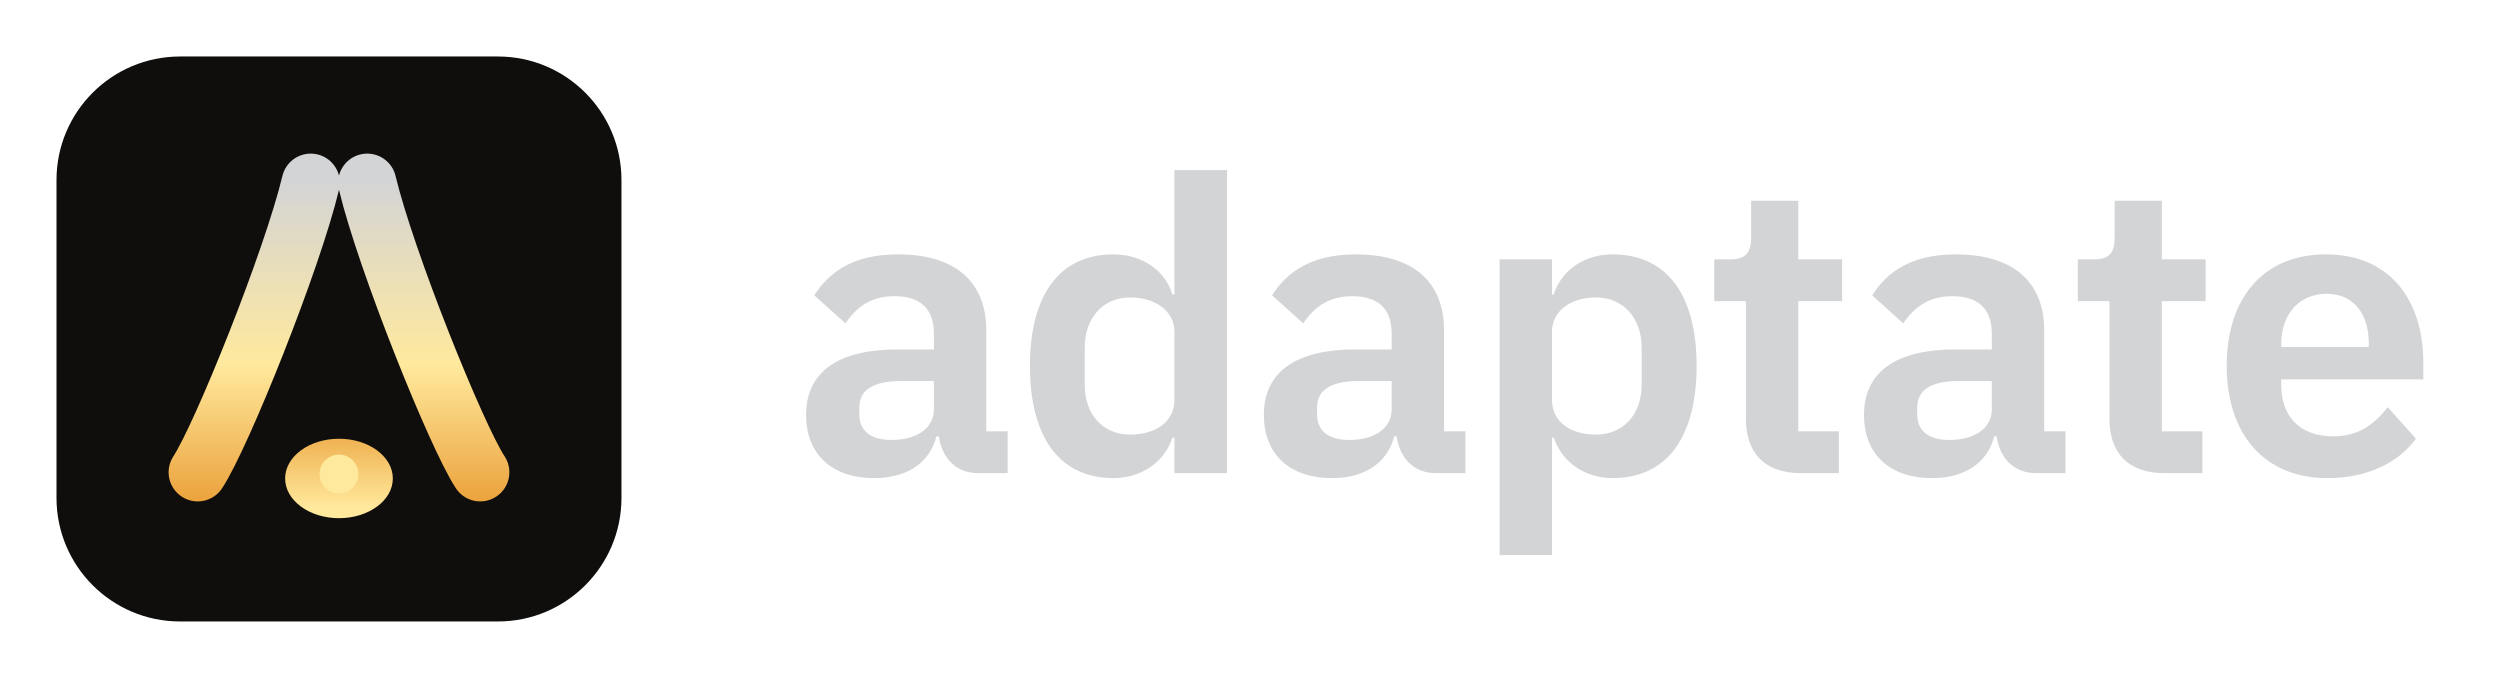
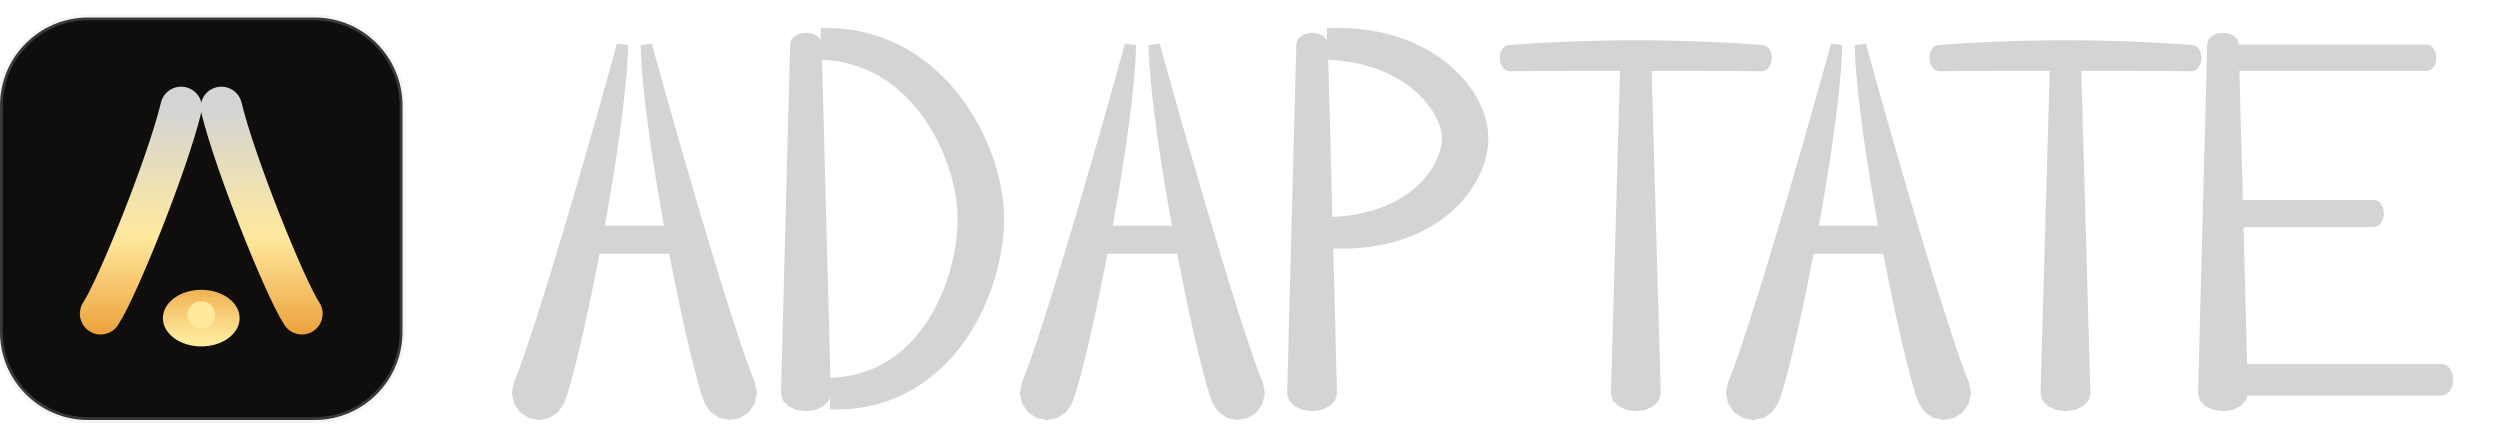
- <svg xmlns="http://www.w3.org/2000/svg" width="177" height="48" viewBox="0 0 177 48" role="img" aria-label="adaptate">
-   <defs>
-     <linearGradient id="wG" x1="16" y1="25" x2="16" y2="7" gradientUnits="userSpaceOnUse">
-       <stop offset="0" stop-color="#ECA43F" />
-       <stop offset="0.42" stop-color="#FFE99D" />
-       <stop offset="1" stop-color="#D3D4D6" />
-     </linearGradient>
-     <linearGradient id="wB" x1="16" y1="25.6" x2="16" y2="20.6" gradientUnits="userSpaceOnUse">
-       <stop offset="0" stop-color="#FFE99D" />
-       <stop offset="1" stop-color="#ECA43F" />
-     </linearGradient>
-   </defs>
-   <g transform="translate(4 4) scale(1.25)">
-     <rect width="32" height="32" rx="7" fill="#0F0E0C" />
-     <path d="M8 23.55C9.35 21.5 13.35 11.55 14.4 7.15" fill="none" stroke="url(#wG)" stroke-width="3.3" stroke-linecap="round" />
-     <path d="M24 23.55C22.65 21.5 18.65 11.55 17.6 7.15" fill="none" stroke="url(#wG)" stroke-width="3.3" stroke-linecap="round" />
-     <ellipse cx="16" cy="23.9" rx="3.05" ry="2.25" fill="url(#wB)" />
+ <svg xmlns="http://www.w3.org/2000/svg" width="571.4" height="100.0" viewBox="0 0 571.42 100.00" role="img" aria-label="adaptate">
+   <g transform="translate(0 4) scale(2.875)">
+     <defs>
+       <linearGradient id="lk2dark-eG" x1="16" y1="25" x2="16" y2="7" gradientUnits="userSpaceOnUse">
+         <stop offset="0" stop-color="#ECA43F" />
+         <stop offset="0.42" stop-color="#FFE99D" />
+         <stop offset="1" stop-color="#D3D4D6" />
+       </linearGradient>
+       <linearGradient id="lk2dark-eBurn" x1="16" y1="25.6" x2="16" y2="20.6" gradientUnits="userSpaceOnUse">
+         <stop offset="0" stop-color="#FFE99D" />
+         <stop offset="1" stop-color="#ECA43F" />
+       </linearGradient>
+     </defs>
+     <rect width="32" height="32" rx="7" fill="#0F0E0C" stroke="#D3D4D6" stroke-width="0.45" stroke-opacity="0.22" />
+     <path d="M8.0 23.55C9.35 21.5 13.35 11.55 14.4 7.15" fill="none" stroke="url(#lk2dark-eG)" stroke-width="3.3" stroke-linecap="round" />
+     <path d="M24.0 23.55C22.65 21.5 18.65 11.55 17.6 7.15" fill="none" stroke="url(#lk2dark-eG)" stroke-width="3.3" stroke-linecap="round" />
+     <ellipse cx="16" cy="23.9" rx="3.05" ry="2.25" fill="url(#lk2dark-eBurn)" />
    <circle cx="16" cy="23.65" r="1.1" fill="#FFE99D" />
  </g>
-   <path d="M61.89 33.85C64.15 33.85 65.80 32.83 66.30 30.89L66.47 30.89C66.70 32.46 67.69 33.50 69.28 33.50L71.34 33.50L71.34 30.54L69.83 30.54L69.83 23.41C69.83 19.96 67.66 18.01 63.57 18.01C60.52 18.01 58.76 19.17 57.65 20.91L59.86 22.89C60.58 21.84 61.57 20.97 63.31 20.97C65.28 20.97 66.12 21.96 66.12 23.64L66.12 24.74L63.54 24.74C59.42 24.74 57.07 26.28 57.07 29.38C57.07 32.08 58.81 33.85 61.89 33.85ZM63.13 31.15C61.68 31.15 60.84 30.54 60.84 29.32L60.84 28.83C60.84 27.64 61.80 26.98 63.74 26.98L66.12 26.98L66.12 28.98C66.12 30.40 64.79 31.15 63.13 31.15ZM83.15 33.50L86.87 33.50L86.87 12.04L83.15 12.04L83.15 20.86L83.01 20.86C82.49 19.12 80.83 18.01 78.83 18.01C75.03 18.01 72.92 20.86 72.92 25.90C72.92 30.98 75.03 33.85 78.83 33.85C80.83 33.85 82.46 32.69 83.01 30.98L83.15 30.98ZM80.02 30.77C78.11 30.77 76.80 29.38 76.80 27.24L76.80 24.63C76.80 22.48 78.11 21.06 80.02 21.06C81.79 21.06 83.15 22.02 83.15 23.49L83.15 28.31C83.15 29.88 81.79 30.77 80.02 30.77ZM94.30 33.85C96.56 33.85 98.21 32.83 98.71 30.89L98.88 30.89C99.11 32.46 100.10 33.50 101.69 33.50L103.75 33.50L103.75 30.54L102.24 30.54L102.24 23.41C102.24 19.96 100.07 18.01 95.98 18.01C92.94 18.01 91.17 19.17 90.06 20.91L92.27 22.89C92.99 21.84 93.98 20.97 95.72 20.97C97.69 20.97 98.53 21.96 98.53 23.64L98.53 24.74L95.95 24.74C91.83 24.74 89.48 26.28 89.48 29.38C89.48 32.08 91.22 33.85 94.30 33.85ZM95.55 31.15C94.09 31.15 93.25 30.54 93.25 29.32L93.25 28.83C93.25 27.64 94.21 26.98 96.15 26.98L98.53 26.98L98.53 28.98C98.53 30.40 97.20 31.15 95.55 31.15ZM106.17 39.30L109.88 39.30L109.88 30.98L110.00 30.98C110.58 32.69 112.17 33.85 114.17 33.85C118 33.85 120.12 30.98 120.12 25.90C120.12 20.86 118 18.01 114.17 18.01C112.17 18.01 110.55 19.12 110.00 20.86L109.88 20.86L109.88 18.36L106.17 18.36ZM112.98 30.77C111.21 30.77 109.88 29.88 109.88 28.31L109.88 23.49C109.88 22.02 111.21 21.06 112.98 21.06C114.90 21.06 116.23 22.48 116.23 24.63L116.23 27.24C116.23 29.38 114.90 30.77 112.98 30.77ZM127.52 33.50L130.19 33.50L130.19 30.54L127.32 30.54L127.32 21.32L130.42 21.32L130.42 18.36L127.32 18.36L127.32 14.21L123.98 14.21L123.98 16.80C123.98 17.84 123.63 18.36 122.53 18.36L121.37 18.36L121.37 21.32L123.61 21.32L123.61 29.64C123.61 32.11 124.97 33.50 127.52 33.50ZM136.78 33.85C139.04 33.85 140.70 32.83 141.19 30.89L141.36 30.89C141.59 32.46 142.58 33.50 144.18 33.50L146.24 33.50L146.24 30.54L144.73 30.54L144.73 23.41C144.73 19.96 142.55 18.01 138.46 18.01C135.42 18.01 133.65 19.17 132.55 20.91L134.75 22.89C135.48 21.84 136.46 20.97 138.20 20.97C140.17 20.97 141.02 21.96 141.02 23.64L141.02 24.74L138.43 24.74C134.32 24.74 131.97 26.28 131.97 29.38C131.97 32.08 133.71 33.85 136.78 33.85ZM138.03 31.15C136.58 31.15 135.74 30.54 135.74 29.32L135.74 28.83C135.74 27.64 136.69 26.98 138.64 26.98L141.02 26.98L141.02 28.98C141.02 30.40 139.68 31.15 138.03 31.15ZM153.26 33.50L155.93 33.50L155.93 30.54L153.06 30.54L153.06 21.32L156.16 21.32L156.16 18.36L153.06 18.36L153.06 14.21L149.72 14.21L149.72 16.80C149.72 17.84 149.38 18.36 148.27 18.36L147.11 18.36L147.11 21.32L149.35 21.32L149.35 29.64C149.35 32.11 150.71 33.50 153.26 33.50ZM164.78 33.85C167.60 33.85 169.80 32.77 171.05 31.06L169.05 28.83C168.12 30.02 167.02 30.89 165.19 30.89C162.75 30.89 161.51 29.41 161.51 27.24L161.51 26.86L171.57 26.86L171.57 25.64C171.57 21.49 169.40 18.01 164.67 18.01C160.23 18.01 157.65 21.12 157.65 25.90C157.65 30.75 160.32 33.85 164.78 33.85ZM164.73 20.80C166.64 20.80 167.71 22.22 167.71 24.31L167.71 24.57L161.51 24.57L161.51 24.34C161.51 22.25 162.78 20.80 164.73 20.80Z" fill="#D3D4D6" />
+   <g transform="translate(104 0)">
+     <g fill="#D3D4D6">
+       <g transform="translate(10 0)">
+         <path d="M14.95 92.13L15.4 90.88L15.86 89.48L16.32 87.92L16.8 86.18L17.3 84.28L17.82 82.22L18.36 80.01L18.9 77.67L19.47 75.2L20.04 72.62L20.62 69.93L21.2 67.15L21.79 64.29L22.38 61.36L22.96 58.37L23.54 55.34L24.11 52.27L24.67 49.18L25.21 46.08L25.73 42.98L26.24 39.9L26.72 36.84L27.18 33.82L27.6 30.85L27.99 27.94L28.35 25.11L28.67 22.36L28.95 19.71L29.18 17.17L29.37 14.76L29.5 12.47L29.59 10.34L27.01 9.96L26.46 11.99L25.86 14.16L25.22 16.46L24.54 18.89L23.83 21.42L23.09 24.06L22.32 26.77L21.52 29.57L20.7 32.43L19.87 35.33L19.01 38.28L18.15 41.25L17.28 44.24L16.4 47.23L15.51 50.21L14.63 53.17L13.75 56.1L12.88 58.98L12.02 61.81L11.17 64.57L10.34 67.24L9.53 69.82L8.74 72.29L7.98 74.65L7.25 76.87L6.56 78.95L5.91 80.87L5.3 82.61L4.73 84.17L4.23 85.51L3.8 86.63L3.45 87.47L3 89.85L3.49 92.22L4.85 94.22L6.87 95.55L9.25 96L11.62 95.51L13.62 94.15L14.95 92.13Z" />
+         <path d="M58.55 87.47L58.2 86.63L57.77 85.51L57.27 84.17L56.7 82.61L56.09 80.87L55.44 78.95L54.75 76.87L54.02 74.65L53.26 72.29L52.47 69.82L51.66 67.24L50.83 64.57L49.98 61.81L49.12 58.98L48.25 56.1L47.37 53.17L46.49 50.21L45.6 47.23L44.72 44.24L43.85 41.25L42.99 38.28L42.13 35.33L41.3 32.43L40.48 29.57L39.68 26.77L38.91 24.06L38.17 21.42L37.46 18.89L36.78 16.46L36.14 14.16L35.54 11.99L34.99 9.96L32.41 10.34L32.5 12.47L32.63 14.76L32.82 17.17L33.05 19.71L33.33 22.36L33.65 25.11L34.01 27.94L34.4 30.85L34.82 33.82L35.28 36.84L35.76 39.9L36.27 42.98L36.79 46.08L37.33 49.18L37.89 52.27L38.46 55.34L39.04 58.37L39.62 61.36L40.21 64.29L40.8 67.15L41.38 69.93L41.96 72.62L42.53 75.2L43.1 77.67L43.64 80.01L44.18 82.22L44.7 84.28L45.2 86.18L45.68 87.92L46.14 89.48L46.6 90.88L47.05 92.13L48.38 94.15L50.38 95.51L52.75 96L55.13 95.55L57.15 94.22L58.51 92.22L59 89.85L58.55 87.47Z" />
+         <path d="M23.09 51.6H38.91A1.2 1.2 0 0 1 40.11 52.8V56.8A1.2 1.2 0 0 1 38.91 58H23.09A1.2 1.2 0 0 1 21.89 56.8V52.8A1.2 1.2 0 0 1 23.09 51.6Z" />
+       </g>
+       <g transform="translate(70.8 0)">
+         <path d="M5.8 10L5.67 15L5.54 20L5.41 25L5.28 30L5.14 35L5.01 40L4.88 45L4.75 50L4.62 55L4.49 60L4.36 65L4.22 70L4.09 75L3.96 80L3.83 85L3.7 90L4.13 91.53L5.37 92.82L7.22 93.69L9.4 93.99L11.58 93.69L13.43 92.82L14.67 91.53L15.1 90L14.97 85L14.84 80L14.71 75L14.58 70L14.44 65L14.31 60L14.18 55L14.05 50L13.92 45L13.79 40L13.66 35L13.53 30L13.39 25L13.26 20L13.13 15L13 10L12.73 9.04L11.95 8.22L10.78 7.67L9.4 7.48L8.02 7.67L6.85 8.22L6.07 9.04L5.8 10Z" />
+         <path d="M12.8 13.6L15.74 13.86L18.5 14.36L21.09 15.1L23.51 16.05L25.78 17.19L27.9 18.5L29.88 19.97L31.74 21.59L33.46 23.34L35.05 25.21L36.51 27.18L37.84 29.23L39.05 31.34L40.13 33.51L41.07 35.7L41.89 37.89L42.58 40.08L43.14 42.23L43.56 44.32L43.87 46.33L44.04 48.23L44.1 50L44.05 51.83L43.9 53.78L43.65 55.83L43.28 57.95L42.8 60.11L42.21 62.31L41.49 64.51L40.66 66.7L39.71 68.85L38.64 70.96L37.44 72.99L36.12 74.93L34.67 76.78L33.1 78.5L31.39 80.1L29.54 81.55L27.54 82.84L25.38 83.97L23.06 84.9L20.54 85.64L17.83 86.14L14.9 86.4L14.9 93.6L18.52 93.55L21.99 93.18L25.3 92.5L28.45 91.53L31.42 90.28L34.22 88.78L36.82 87.05L39.24 85.13L41.47 83.03L43.51 80.78L45.37 78.41L47.04 75.94L48.54 73.38L49.86 70.77L51.02 68.12L52.01 65.45L52.84 62.78L53.51 60.13L54.03 57.5L54.4 54.93L54.63 52.43L54.7 50L54.61 47.51L54.34 44.96L53.9 42.35L53.29 39.7L52.51 37.03L51.55 34.35L50.43 31.67L49.13 29.02L47.66 26.42L46.02 23.88L44.2 21.42L42.2 19.07L40.02 16.85L37.67 14.77L35.13 12.87L32.42 11.17L29.54 9.69L26.49 8.46L23.28 7.49L19.93 6.81L16.43 6.45L12.8 6.4Z" />
+       </g>
+       <g transform="translate(126.1 0)">
+         <path d="M14.95 92.13L15.4 90.88L15.86 89.48L16.32 87.92L16.8 86.18L17.3 84.28L17.82 82.22L18.36 80.01L18.9 77.67L19.47 75.2L20.04 72.62L20.62 69.93L21.2 67.15L21.79 64.29L22.38 61.36L22.96 58.37L23.54 55.34L24.11 52.27L24.67 49.18L25.21 46.08L25.73 42.98L26.24 39.9L26.72 36.84L27.18 33.82L27.6 30.85L27.99 27.94L28.35 25.11L28.67 22.36L28.95 19.71L29.18 17.17L29.37 14.76L29.5 12.47L29.59 10.34L27.01 9.96L26.46 11.99L25.86 14.16L25.22 16.46L24.54 18.89L23.83 21.42L23.09 24.06L22.32 26.77L21.52 29.57L20.7 32.43L19.87 35.33L19.01 38.28L18.15 41.25L17.28 44.24L16.4 47.23L15.51 50.21L14.63 53.17L13.75 56.1L12.88 58.98L12.02 61.81L11.17 64.57L10.34 67.24L9.53 69.82L8.74 72.29L7.98 74.65L7.25 76.87L6.56 78.95L5.91 80.87L5.3 82.61L4.73 84.17L4.23 85.51L3.8 86.63L3.45 87.47L3 89.85L3.49 92.22L4.85 94.22L6.87 95.55L9.25 96L11.62 95.51L13.62 94.15L14.95 92.13Z" />
+         <path d="M58.55 87.47L58.2 86.63L57.77 85.51L57.27 84.17L56.7 82.61L56.09 80.87L55.44 78.95L54.75 76.87L54.02 74.65L53.26 72.29L52.47 69.82L51.66 67.24L50.83 64.57L49.98 61.81L49.12 58.98L48.25 56.1L47.37 53.17L46.49 50.21L45.6 47.23L44.72 44.24L43.85 41.25L42.99 38.28L42.13 35.33L41.3 32.43L40.48 29.57L39.68 26.77L38.91 24.06L38.17 21.42L37.46 18.89L36.78 16.46L36.14 14.16L35.54 11.99L34.99 9.96L32.41 10.34L32.5 12.47L32.63 14.76L32.82 17.17L33.05 19.71L33.33 22.36L33.65 25.11L34.01 27.94L34.4 30.85L34.82 33.82L35.28 36.84L35.76 39.9L36.27 42.98L36.79 46.08L37.33 49.18L37.89 52.27L38.46 55.34L39.04 58.37L39.62 61.36L40.21 64.29L40.8 67.15L41.38 69.93L41.96 72.62L42.53 75.2L43.1 77.67L43.64 80.01L44.18 82.22L44.7 84.28L45.2 86.18L45.68 87.92L46.14 89.48L46.6 90.88L47.05 92.13L48.38 94.15L50.38 95.51L52.75 96L55.13 95.55L57.15 94.22L58.51 92.22L59 89.85L58.55 87.47Z" />
+         <path d="M23.09 51.6H38.91A1.2 1.2 0 0 1 40.11 52.8V56.8A1.2 1.2 0 0 1 38.91 58H23.09A1.2 1.2 0 0 1 21.89 56.8V52.8A1.2 1.2 0 0 1 23.09 51.6Z" />
+       </g>
+       <g transform="translate(186.5 0)">
+         <path d="M5.8 10L5.67 15L5.54 20L5.41 25L5.28 30L5.14 35L5.01 40L4.88 45L4.75 50L4.62 55L4.49 60L4.36 65L4.22 70L4.09 75L3.96 80L3.83 85L3.7 90L4.13 91.53L5.37 92.82L7.22 93.69L9.4 93.99L11.58 93.69L13.43 92.82L14.67 91.53L15.1 90L14.97 85L14.84 80L14.71 75L14.58 70L14.44 65L14.31 60L14.18 55L14.05 50L13.92 45L13.79 40L13.66 35L13.53 30L13.39 25L13.26 20L13.13 15L13 10L12.73 9.04L11.95 8.22L10.78 7.67L9.4 7.48L8.02 7.67L6.85 8.22L6.07 9.04L5.8 10Z" />
+         <path d="M12.8 13.6L15.46 13.8L17.95 14.13L20.29 14.6L22.46 15.18L24.49 15.86L26.36 16.63L28.08 17.48L29.67 18.39L31.11 19.35L32.42 20.36L33.6 21.4L34.65 22.46L35.59 23.53L36.4 24.59L37.09 25.65L37.68 26.68L38.15 27.68L38.52 28.62L38.79 29.5L38.97 30.3L39.07 31.01L39.1 31.6L39.07 32.25L38.98 33L38.81 33.83L38.56 34.73L38.23 35.69L37.79 36.68L37.26 37.7L36.63 38.75L35.89 39.8L35.04 40.85L34.07 41.89L32.97 42.91L31.75 43.9L30.39 44.85L28.89 45.75L27.25 46.59L25.44 47.35L23.48 48.03L21.35 48.6L19.06 49.07L16.58 49.4L13.93 49.6L13.93 56.8L17.01 56.83L19.96 56.7L22.77 56.4L25.45 55.94L28 55.34L30.42 54.59L32.7 53.71L34.85 52.71L36.86 51.6L38.72 50.38L40.45 49.07L42.03 47.67L43.46 46.21L44.75 44.69L45.89 43.12L46.88 41.51L47.73 39.88L48.43 38.23L48.98 36.57L49.37 34.9L49.62 33.25L49.7 31.6L49.6 29.89L49.33 28.19L48.88 26.5L48.27 24.82L47.51 23.16L46.59 21.53L45.52 19.93L44.3 18.37L42.94 16.87L41.43 15.42L39.78 14.05L37.99 12.75L36.06 11.55L33.99 10.45L31.79 9.46L29.45 8.59L26.99 7.85L24.4 7.25L21.68 6.8L18.85 6.5L15.88 6.37L12.8 6.4Z" />
+       </g>
+       <g transform="translate(238.3 0)">
+         <path d="M2.74 16.3L5.99 16.25L9.38 16.23L12.89 16.21L16.51 16.2L20.21 16.2L23.97 16.2L27.78 16.2L31.6 16.2L35.42 16.2L39.23 16.2L42.99 16.2L46.69 16.2L50.31 16.21L53.82 16.23L57.21 16.25L60.46 16.3L61.27 16.11L61.98 15.49L62.48 14.54L62.7 13.4L62.59 12.24L62.18 11.25L61.53 10.57L60.74 10.3L57.46 10.06L54.03 9.85L50.48 9.66L46.82 9.5L43.09 9.37L39.29 9.28L35.46 9.22L31.6 9.2L27.74 9.22L23.91 9.28L20.11 9.37L16.38 9.5L12.72 9.66L9.17 9.85L5.74 10.06L2.46 10.3L1.67 10.57L1.02 11.25L0.61 12.24L0.5 13.4L0.72 14.54L1.22 15.49L1.93 16.11L2.74 16.3Z" />
+         <path d="M28.1 12.31L27.96 17.17L27.83 22.02L27.69 26.88L27.55 31.73L27.41 36.59L27.28 41.44L27.14 46.3L27 51.16L26.86 56.01L26.73 60.87L26.59 65.72L26.45 70.58L26.31 75.43L26.18 80.29L26.04 85.14L25.9 90L26.33 91.53L27.57 92.82L29.42 93.69L31.6 93.99L33.78 93.69L35.63 92.82L36.87 91.53L37.3 90L37.16 85.14L37.03 80.29L36.89 75.43L36.75 70.58L36.61 65.72L36.48 60.87L36.34 56.01L36.2 51.16L36.06 46.3L35.93 41.44L35.79 36.59L35.65 31.73L35.51 26.88L35.38 22.02L35.24 17.17L35.1 12.31L34.83 11.37L34.07 10.58L32.94 10.05L31.6 9.86L30.26 10.05L29.13 10.58L28.37 11.37L28.1 12.31Z" />
+       </g>
+       <g transform="translate(287.5 0)">
+         <path d="M14.95 92.13L15.4 90.88L15.86 89.48L16.32 87.92L16.8 86.18L17.3 84.28L17.82 82.22L18.36 80.01L18.9 77.67L19.47 75.2L20.04 72.62L20.62 69.93L21.2 67.15L21.79 64.29L22.38 61.36L22.96 58.37L23.54 55.34L24.11 52.27L24.67 49.18L25.21 46.08L25.73 42.98L26.24 39.9L26.72 36.84L27.18 33.82L27.6 30.85L27.99 27.94L28.35 25.11L28.67 22.36L28.95 19.71L29.18 17.17L29.37 14.76L29.5 12.47L29.59 10.34L27.01 9.96L26.46 11.99L25.86 14.16L25.22 16.46L24.54 18.89L23.83 21.42L23.09 24.06L22.32 26.77L21.52 29.57L20.7 32.43L19.87 35.33L19.01 38.28L18.15 41.25L17.28 44.24L16.4 47.23L15.51 50.21L14.63 53.17L13.75 56.1L12.88 58.98L12.02 61.81L11.17 64.57L10.34 67.24L9.53 69.82L8.74 72.29L7.98 74.65L7.25 76.87L6.56 78.95L5.91 80.87L5.3 82.61L4.73 84.17L4.23 85.51L3.8 86.63L3.45 87.47L3 89.85L3.49 92.22L4.85 94.22L6.87 95.55L9.25 96L11.62 95.51L13.62 94.15L14.95 92.13Z" />
+         <path d="M58.55 87.47L58.2 86.63L57.77 85.51L57.27 84.17L56.7 82.61L56.09 80.87L55.44 78.95L54.75 76.87L54.02 74.65L53.26 72.29L52.47 69.82L51.66 67.24L50.83 64.57L49.98 61.81L49.12 58.98L48.25 56.1L47.37 53.17L46.49 50.21L45.6 47.23L44.72 44.24L43.85 41.25L42.99 38.28L42.13 35.33L41.3 32.43L40.48 29.57L39.68 26.77L38.91 24.06L38.17 21.42L37.46 18.89L36.78 16.46L36.14 14.16L35.54 11.99L34.99 9.96L32.41 10.34L32.5 12.47L32.63 14.76L32.82 17.17L33.05 19.71L33.33 22.36L33.65 25.11L34.01 27.94L34.4 30.85L34.82 33.82L35.28 36.84L35.76 39.9L36.27 42.98L36.79 46.08L37.33 49.18L37.89 52.27L38.46 55.34L39.04 58.37L39.62 61.36L40.21 64.29L40.8 67.15L41.38 69.93L41.96 72.62L42.53 75.2L43.1 77.67L43.64 80.01L44.18 82.22L44.7 84.28L45.2 86.18L45.68 87.92L46.14 89.48L46.6 90.88L47.05 92.13L48.38 94.15L50.38 95.51L52.75 96L55.13 95.55L57.15 94.22L58.51 92.22L59 89.85L58.55 87.47Z" />
+         <path d="M23.09 51.6H38.91A1.2 1.2 0 0 1 40.11 52.8V56.8A1.2 1.2 0 0 1 38.91 58H23.09A1.2 1.2 0 0 1 21.89 56.8V52.8A1.2 1.2 0 0 1 23.09 51.6Z" />
+       </g>
+       <g transform="translate(336.5 0)">
+         <path d="M2.74 16.3L5.99 16.25L9.38 16.23L12.89 16.21L16.51 16.2L20.21 16.2L23.97 16.2L27.78 16.2L31.6 16.2L35.42 16.2L39.23 16.2L42.99 16.2L46.69 16.2L50.31 16.21L53.82 16.23L57.21 16.25L60.46 16.3L61.27 16.11L61.98 15.49L62.48 14.54L62.7 13.4L62.59 12.24L62.18 11.25L61.53 10.57L60.74 10.3L57.46 10.06L54.03 9.85L50.48 9.66L46.82 9.5L43.09 9.37L39.29 9.28L35.46 9.22L31.6 9.2L27.74 9.22L23.91 9.28L20.11 9.37L16.38 9.5L12.72 9.66L9.17 9.85L5.74 10.06L2.46 10.3L1.67 10.57L1.02 11.25L0.61 12.24L0.5 13.4L0.72 14.54L1.22 15.49L1.93 16.11L2.74 16.3Z" />
+         <path d="M28.1 12.31L27.96 17.17L27.83 22.02L27.69 26.88L27.55 31.73L27.41 36.59L27.28 41.44L27.14 46.3L27 51.16L26.86 56.01L26.73 60.87L26.59 65.72L26.45 70.58L26.31 75.43L26.18 80.29L26.04 85.14L25.9 90L26.33 91.53L27.57 92.82L29.42 93.69L31.6 93.99L33.78 93.69L35.63 92.82L36.87 91.53L37.3 90L37.16 85.14L37.03 80.29L36.89 75.43L36.75 70.58L36.61 65.72L36.48 60.87L36.34 56.01L36.2 51.16L36.06 46.3L35.93 41.44L35.79 36.59L35.65 31.73L35.51 26.88L35.38 22.02L35.24 17.17L35.1 12.31L34.83 11.37L34.07 10.58L32.94 10.05L31.6 9.86L30.26 10.05L29.13 10.58L28.37 11.37L28.1 12.31Z" />
+       </g>
+       <g transform="translate(394.7 0)">
+         <path d="M5.8 10L5.67 15L5.54 20L5.41 25L5.28 30L5.14 35L5.01 40L4.88 45L4.75 50L4.62 55L4.49 60L4.36 65L4.22 70L4.09 75L3.96 80L3.83 85L3.7 90L4.13 91.53L5.37 92.82L7.22 93.69L9.4 93.99L11.58 93.69L13.43 92.82L14.67 91.53L15.1 90L14.97 85L14.84 80L14.71 75L14.58 70L14.44 65L14.31 60L14.18 55L14.05 50L13.92 45L13.79 40L13.66 35L13.53 30L13.39 25L13.26 20L13.13 15L13 10L12.73 9.04L11.95 8.22L10.78 7.67L9.4 7.48L8.02 7.67L6.85 8.22L6.07 9.04L5.8 10Z" />
+         <path d="M9.1 16.2L14.97 16.2L20.85 16.2L26.72 16.2L32.59 16.2L38.47 16.2L44.34 16.2L50.21 16.2L56.08 16.2L56.89 15.97L57.57 15.32L58.02 14.35L58.18 13.2L58.02 12.05L57.57 11.08L56.89 10.43L56.08 10.2L50.21 10.2L44.34 10.2L38.47 10.2L32.59 10.2L26.72 10.2L20.85 10.2L14.97 10.2L9.1 10.2L8.3 10.43L7.62 11.08L7.16 12.05L7 13.2L7.16 14.35L7.62 15.32L8.3 15.97L9.1 16.2Z" />
+         <path d="M9.1 51.9L13.46 51.9L17.83 51.9L22.19 51.9L26.56 51.9L30.92 51.9L35.29 51.9L39.65 51.9L44.02 51.9L44.85 51.66L45.55 50.99L46.02 49.99L46.19 48.8L46.02 47.61L45.55 46.61L44.85 45.94L44.02 45.7L39.65 45.7L35.29 45.7L30.92 45.7L26.56 45.7L22.19 45.7L17.83 45.7L13.46 45.7L9.1 45.7L8.27 45.94L7.57 46.61L7.1 47.61L6.93 48.8L7.1 49.99L7.57 50.99L8.27 51.66L9.1 51.9Z" />
+         <path d="M9.1 90.4L15.4 90.4L21.7 90.4L28.01 90.4L34.31 90.4L40.61 90.4L46.91 90.4L53.21 90.4L59.52 90.4L60.48 90.13L61.3 89.35L61.84 88.18L62.04 86.8L61.84 85.42L61.3 84.25L60.48 83.47L59.52 83.2L53.21 83.2L46.91 83.2L40.61 83.2L34.31 83.2L28.01 83.2L21.7 83.2L15.4 83.2L9.1 83.2L8.14 83.47L7.32 84.25L6.77 85.42L6.58 86.8L6.77 88.18L7.32 89.35L8.14 90.13L9.1 90.4Z" />
+       </g>
+     </g>
+   </g>
</svg>
